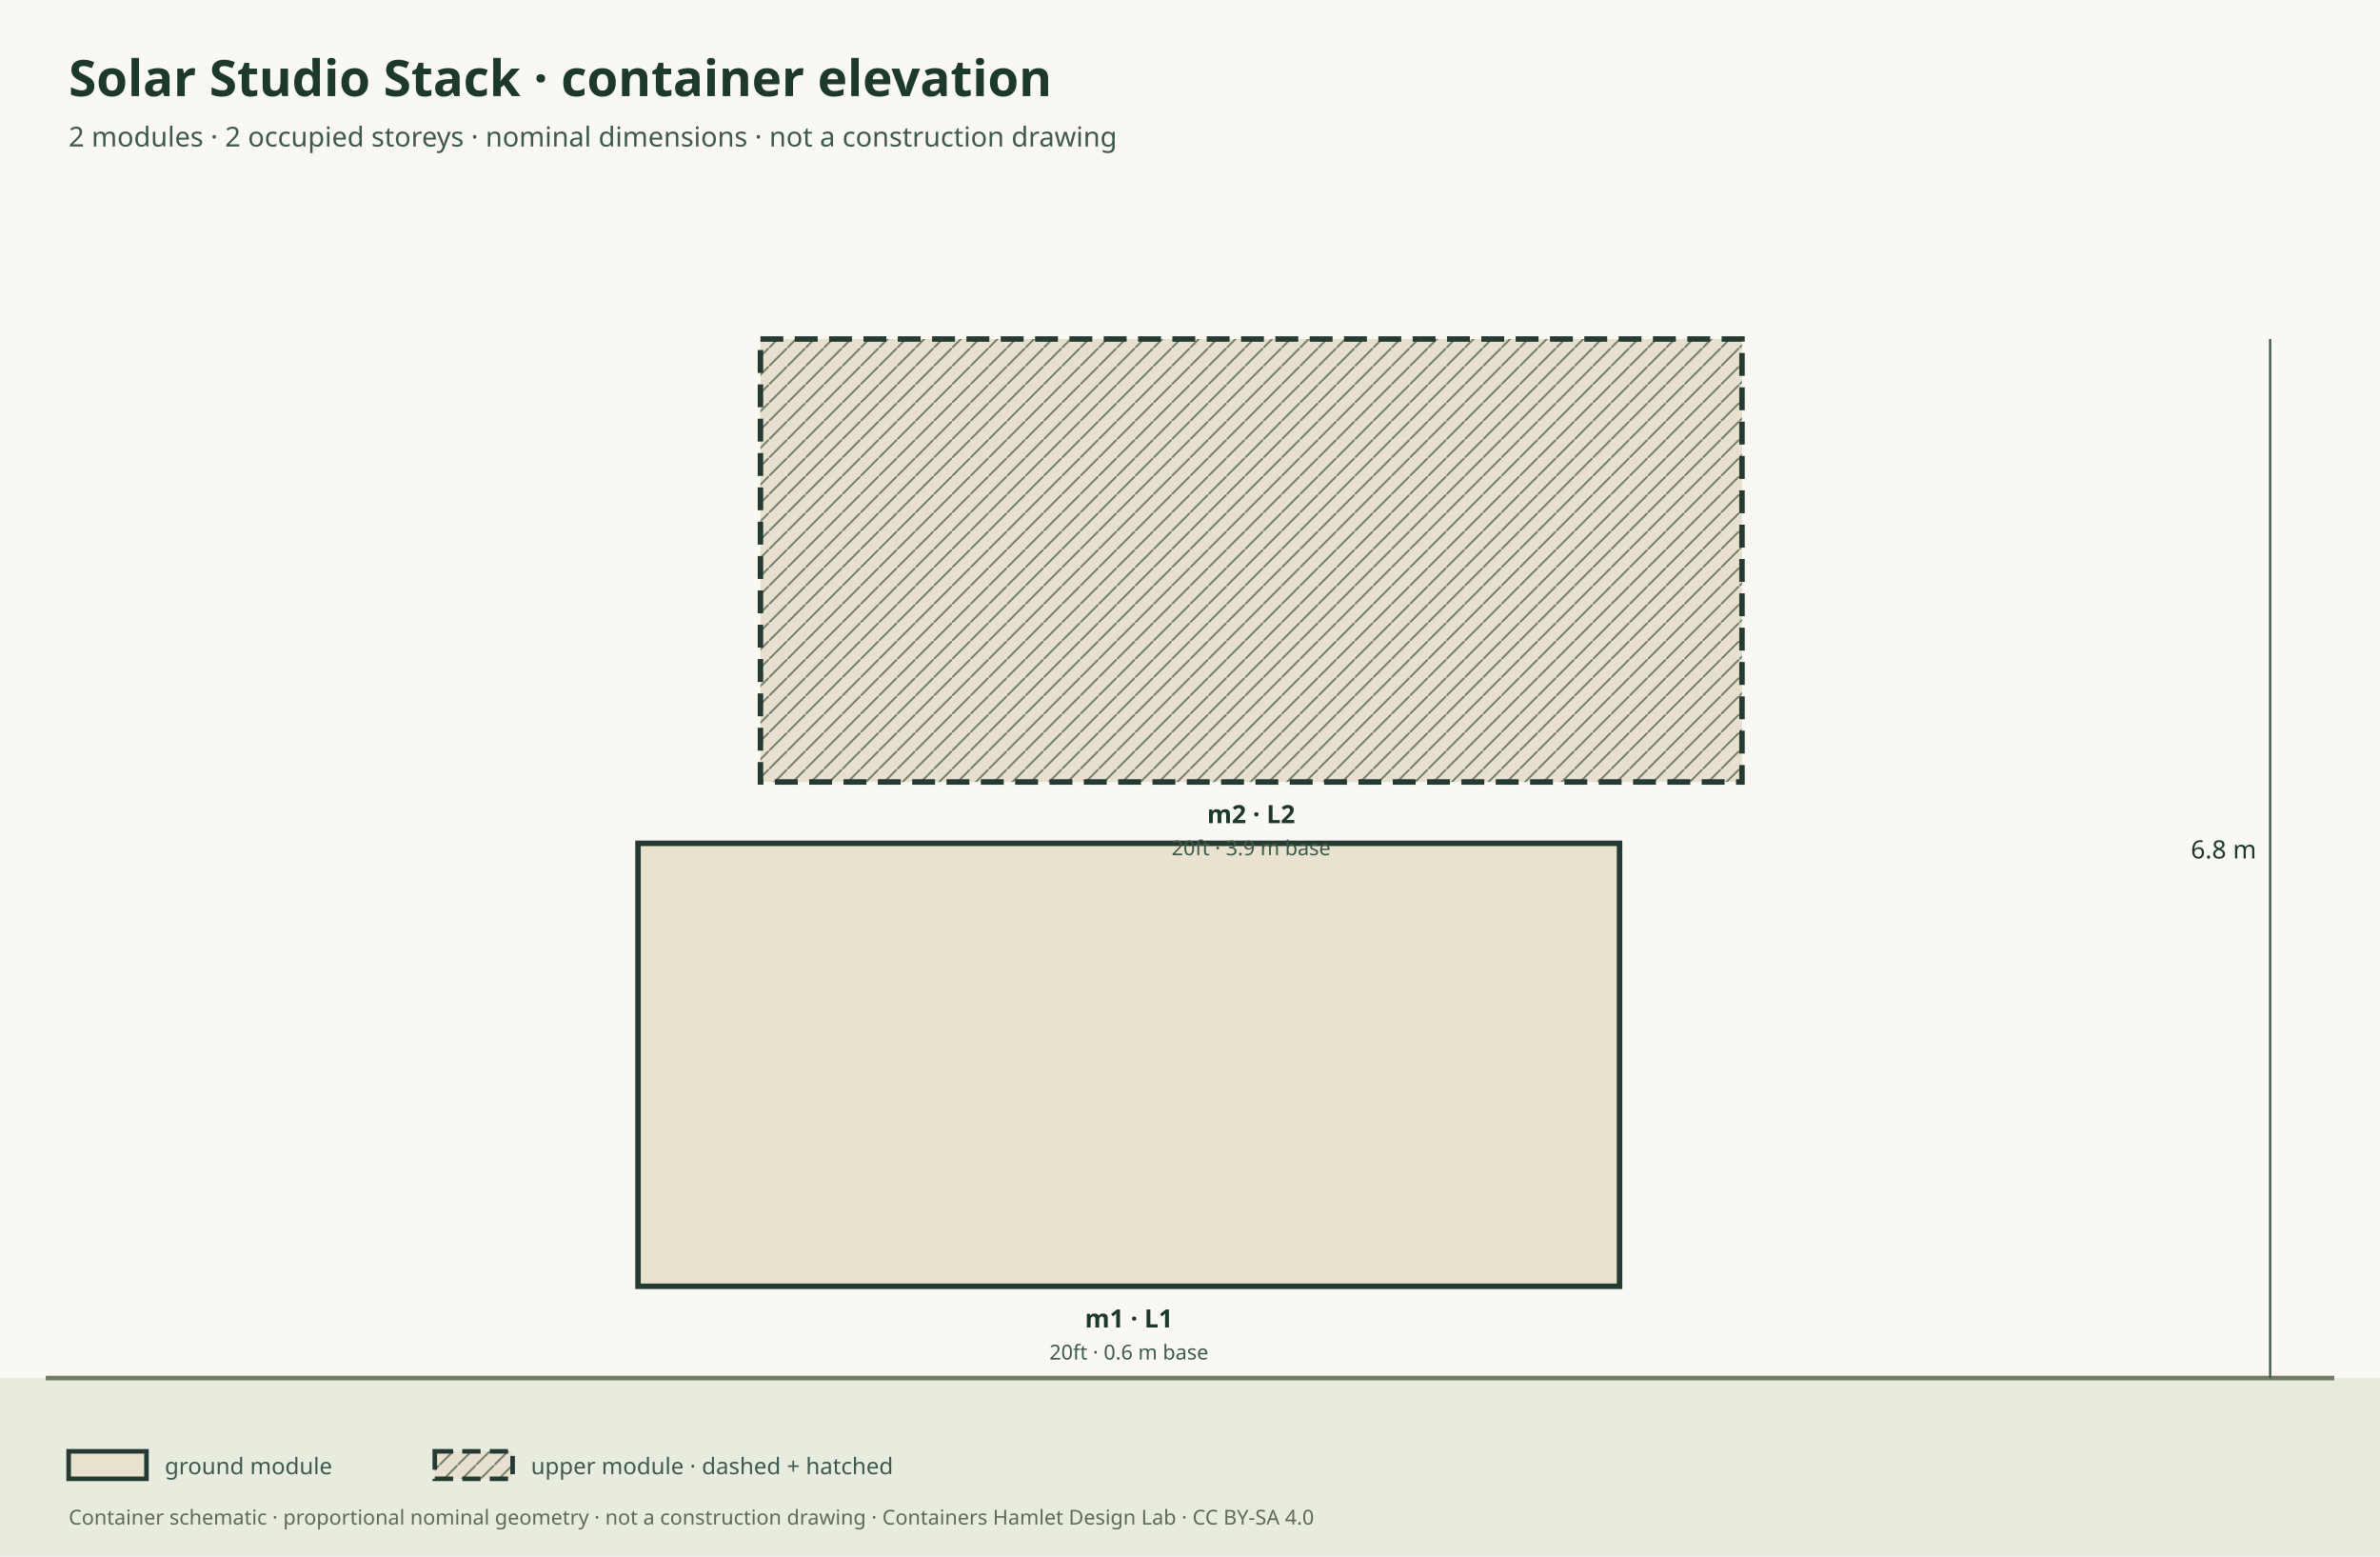
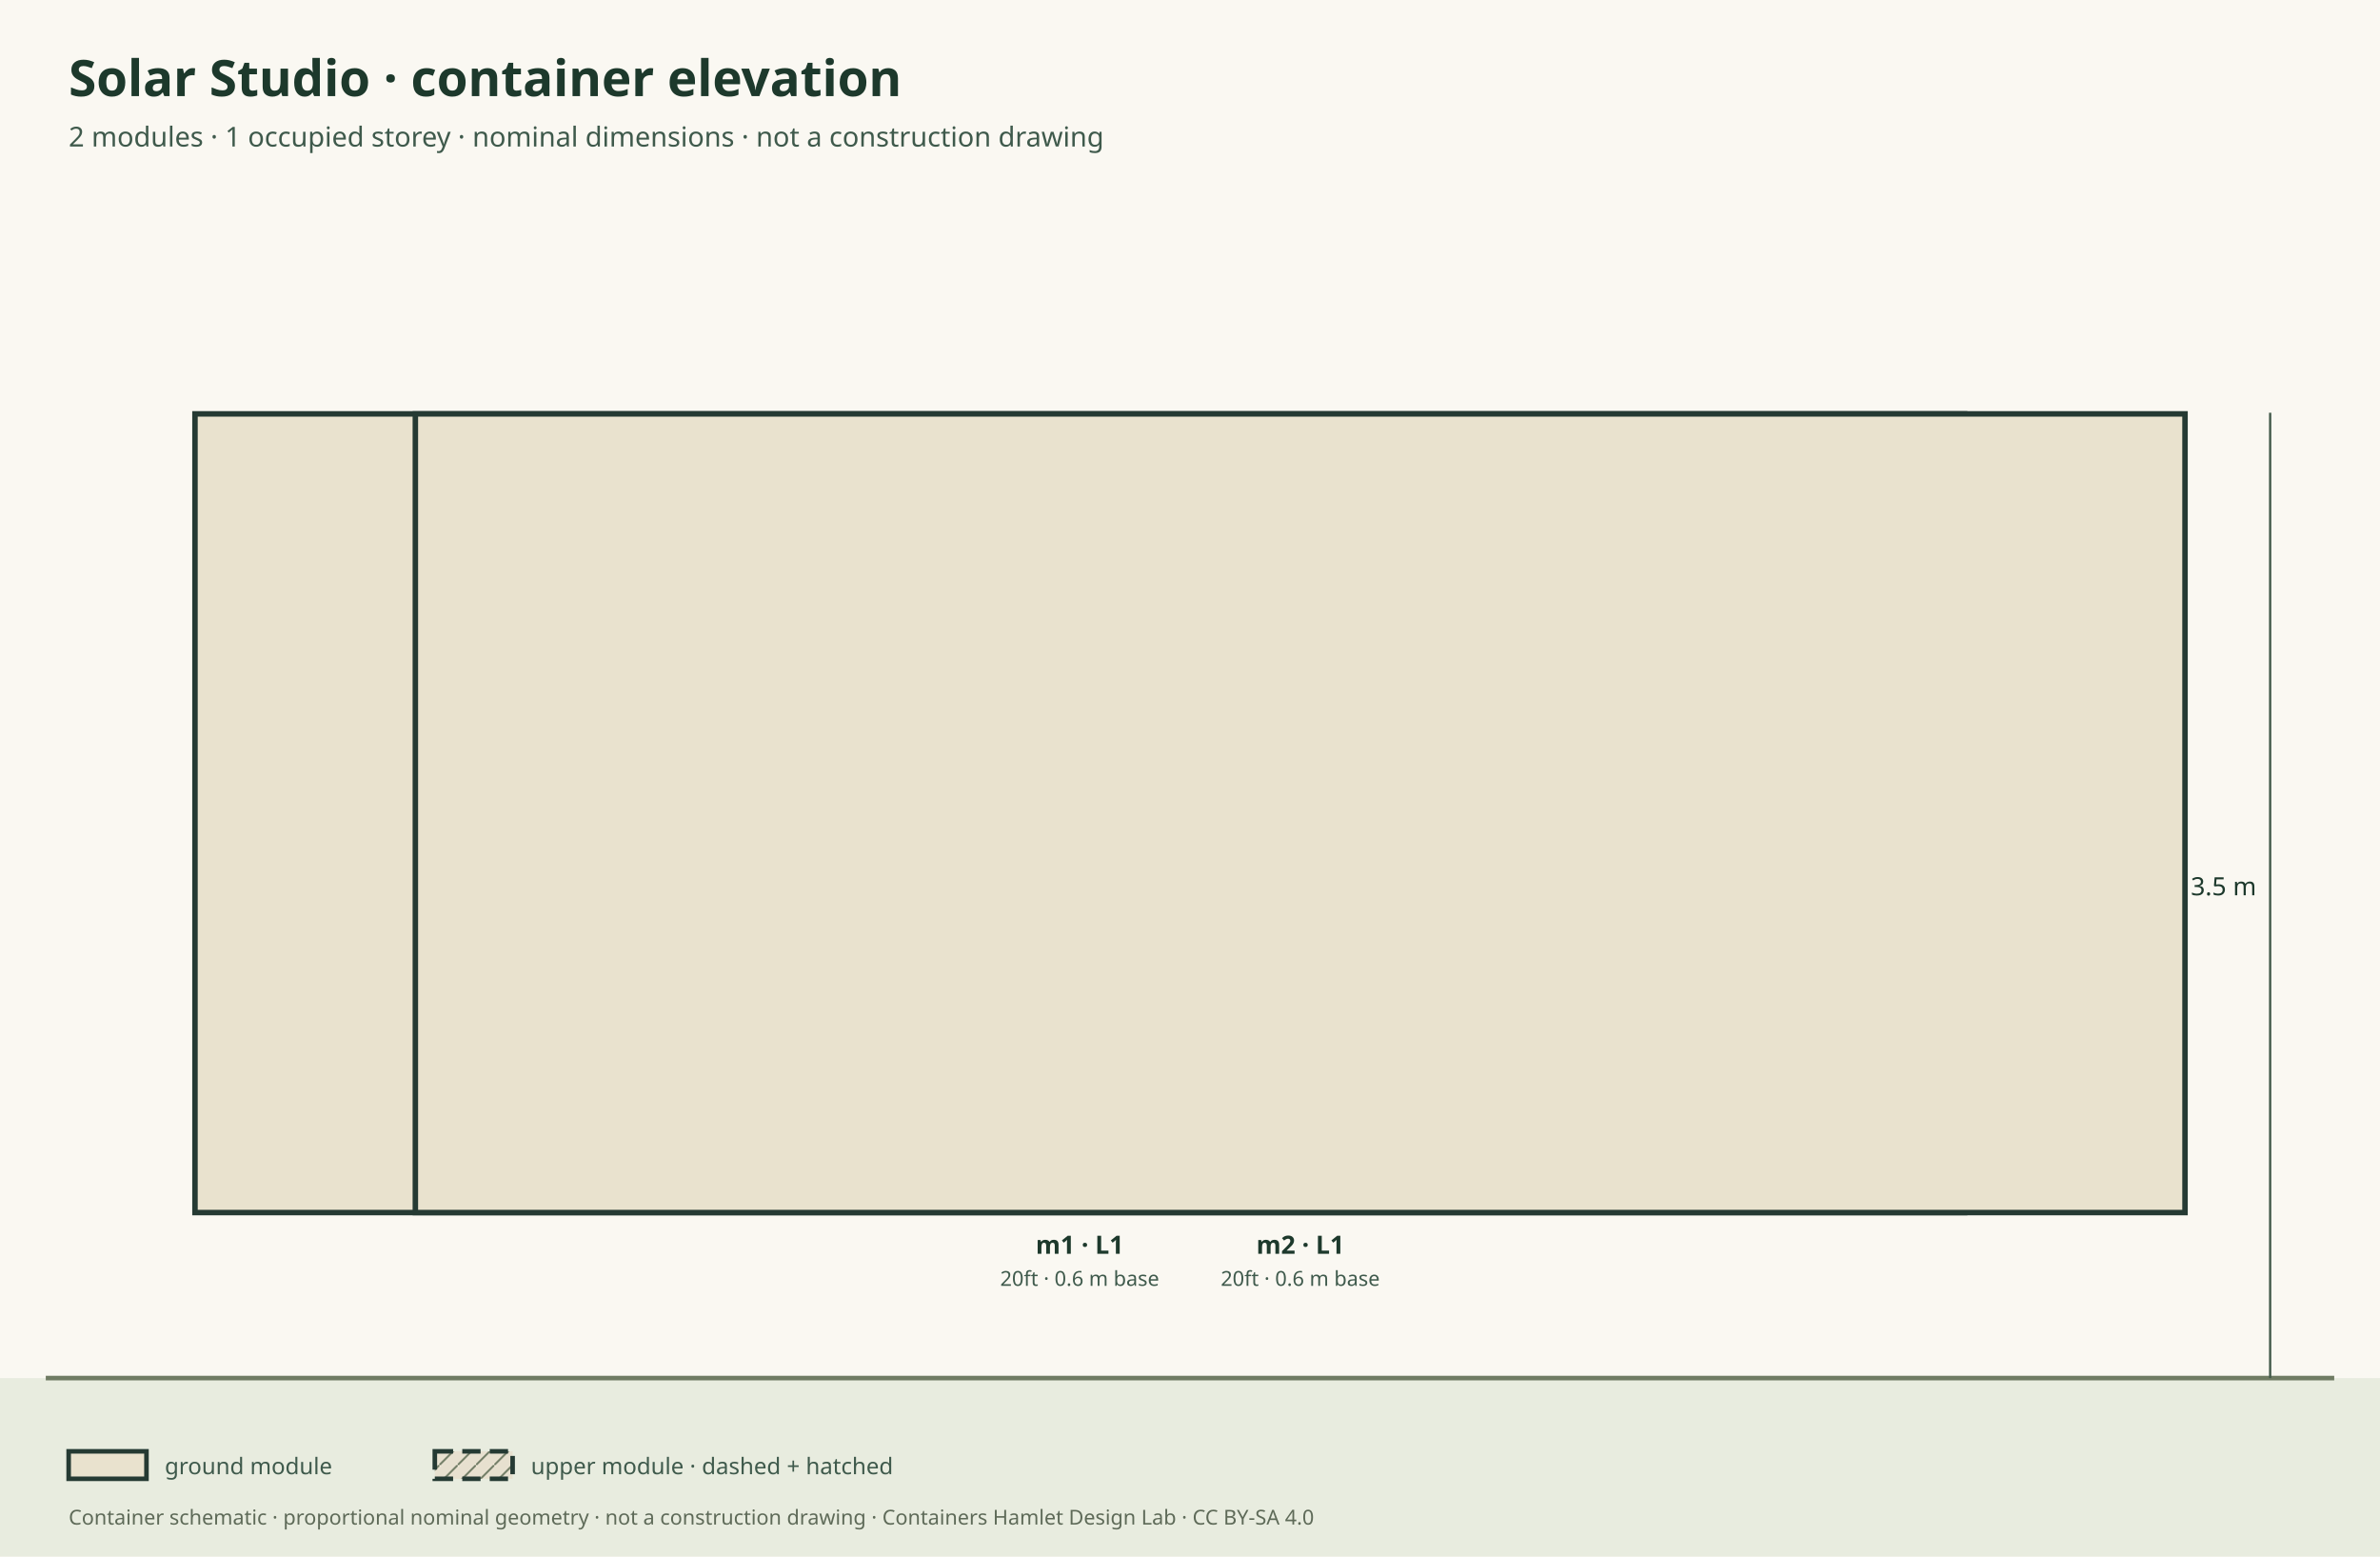
<svg xmlns="http://www.w3.org/2000/svg" viewBox="0 0 1040 680" role="img" aria-labelledby="concept-hamlet-solar-studio-stack-container-layout-elevation-t concept-hamlet-solar-studio-stack-container-layout-elevation-d" data-schematic="elevation">
  <defs>
    <pattern id="concept-hamlet-solar-studio-stack-container-layout-elevation-hatch" width="8" height="8" patternUnits="userSpaceOnUse">
      <rect width="8" height="8" fill="#e7e0cf" />
      <path d="M0 8L8 0" stroke="#6f7b63" stroke-width="0.8" />
    </pattern>
  </defs>
  <rect width="1040" height="680" fill="#faf8f2" />
-   <text x="30" y="42" font-family="system-ui, sans-serif" font-size="22" font-weight="800" fill="#1d392c">Solar Studio Stack · container elevation</text>
-   <text x="30" y="64" font-family="system-ui, sans-serif" font-size="12" fill="#3f5a4c">2 modules · 2 occupied storeys · nominal dimensions · not a construction drawing</text>
+   <text x="30" y="42" font-family="system-ui, sans-serif" font-size="22" font-weight="800" fill="#1d392c">Solar Studio · container elevation</text>
+   <text x="30" y="64" font-family="system-ui, sans-serif" font-size="12" fill="#3f5a4c">2 modules · 1 occupied storey · nominal dimensions · not a construction drawing</text>
  <rect x="0" y="602" width="1040" height="78" fill="#e8ecdf" />
  <line x1="20" y1="602" x2="1020" y2="602" stroke="#6f7b63" stroke-width="2" />
-   <rect x="278.8" y="368.4" width="428.9" height="193.5" fill="#e9e2ce" stroke="#253a33" stroke-width="2.4" />
-   <text x="493.3" y="579.9" text-anchor="middle" font-family="system-ui, sans-serif" font-size="11" font-weight="800" fill="#1d392c" stroke="#faf8f2" stroke-width="2.4" paint-order="stroke">m1 · L1</text>
-   <text x="493.3" y="593.9" text-anchor="middle" font-family="system-ui, sans-serif" font-size="9" fill="#3f5a4c">20ft · 0.6 m base</text>
-   <rect x="332.3" y="148.1" width="428.9" height="193.5" fill="url(#concept-hamlet-solar-studio-stack-container-layout-elevation-hatch)" stroke="#253a33" stroke-width="2.4" stroke-dasharray="10 5" />
-   <text x="546.7" y="359.6" text-anchor="middle" font-family="system-ui, sans-serif" font-size="11" font-weight="800" fill="#1d392c" stroke="#faf8f2" stroke-width="2.4" paint-order="stroke">m2 · L2</text>
-   <text x="546.7" y="373.6" text-anchor="middle" font-family="system-ui, sans-serif" font-size="9" fill="#3f5a4c">20ft · 3.9 m base</text>
-   <line x1="992" y1="602" x2="992" y2="148.1" stroke="#435a4a" stroke-width="1" />
-   <text x="986" y="375" text-anchor="end" font-family="system-ui, sans-serif" font-size="11" fill="#1d392c">6.8 m</text>
+   <rect x="85.2" y="180.8" width="773.3" height="348.9" fill="#e9e2ce" stroke="#253a33" stroke-width="2.4" />
+   <text x="471.8" y="547.7" text-anchor="middle" font-family="system-ui, sans-serif" font-size="11" font-weight="800" fill="#1d392c" stroke="#faf8f2" stroke-width="2.4" paint-order="stroke">m1 · L1</text>
+   <text x="471.8" y="561.7" text-anchor="middle" font-family="system-ui, sans-serif" font-size="9" fill="#3f5a4c">20ft · 0.6 m base</text>
+   <rect x="181.5" y="180.8" width="773.3" height="348.9" fill="#e9e2ce" stroke="#253a33" stroke-width="2.4" />
+   <text x="568.2" y="547.7" text-anchor="middle" font-family="system-ui, sans-serif" font-size="11" font-weight="800" fill="#1d392c" stroke="#faf8f2" stroke-width="2.4" paint-order="stroke">m2 · L1</text>
+   <text x="568.2" y="561.7" text-anchor="middle" font-family="system-ui, sans-serif" font-size="9" fill="#3f5a4c">20ft · 0.6 m base</text>
+   <line x1="992" y1="602" x2="992" y2="180.3" stroke="#435a4a" stroke-width="1" />
+   <text x="986" y="391.1" text-anchor="end" font-family="system-ui, sans-serif" font-size="11" fill="#1d392c">3.5 m</text>
  <g font-family="system-ui, sans-serif" font-size="10" fill="#3f5a4c">
    <rect x="30" y="634" width="34" height="12" fill="#e9e2ce" stroke="#253a33" stroke-width="2" />
    <text x="72" y="644">ground module</text>
    <rect x="190" y="634" width="34" height="12" fill="url(#concept-hamlet-solar-studio-stack-container-layout-elevation-hatch)" stroke="#253a33" stroke-width="2" stroke-dasharray="8 4" />
    <text x="232" y="644">upper module · dashed + hatched</text>
  </g>
  <text x="30" y="666" font-family="system-ui, sans-serif" font-size="9" fill="#5e6a58">Container schematic · proportional nominal geometry · not a construction drawing · Containers Hamlet Design Lab · CC BY-SA 4.0</text>
</svg>
